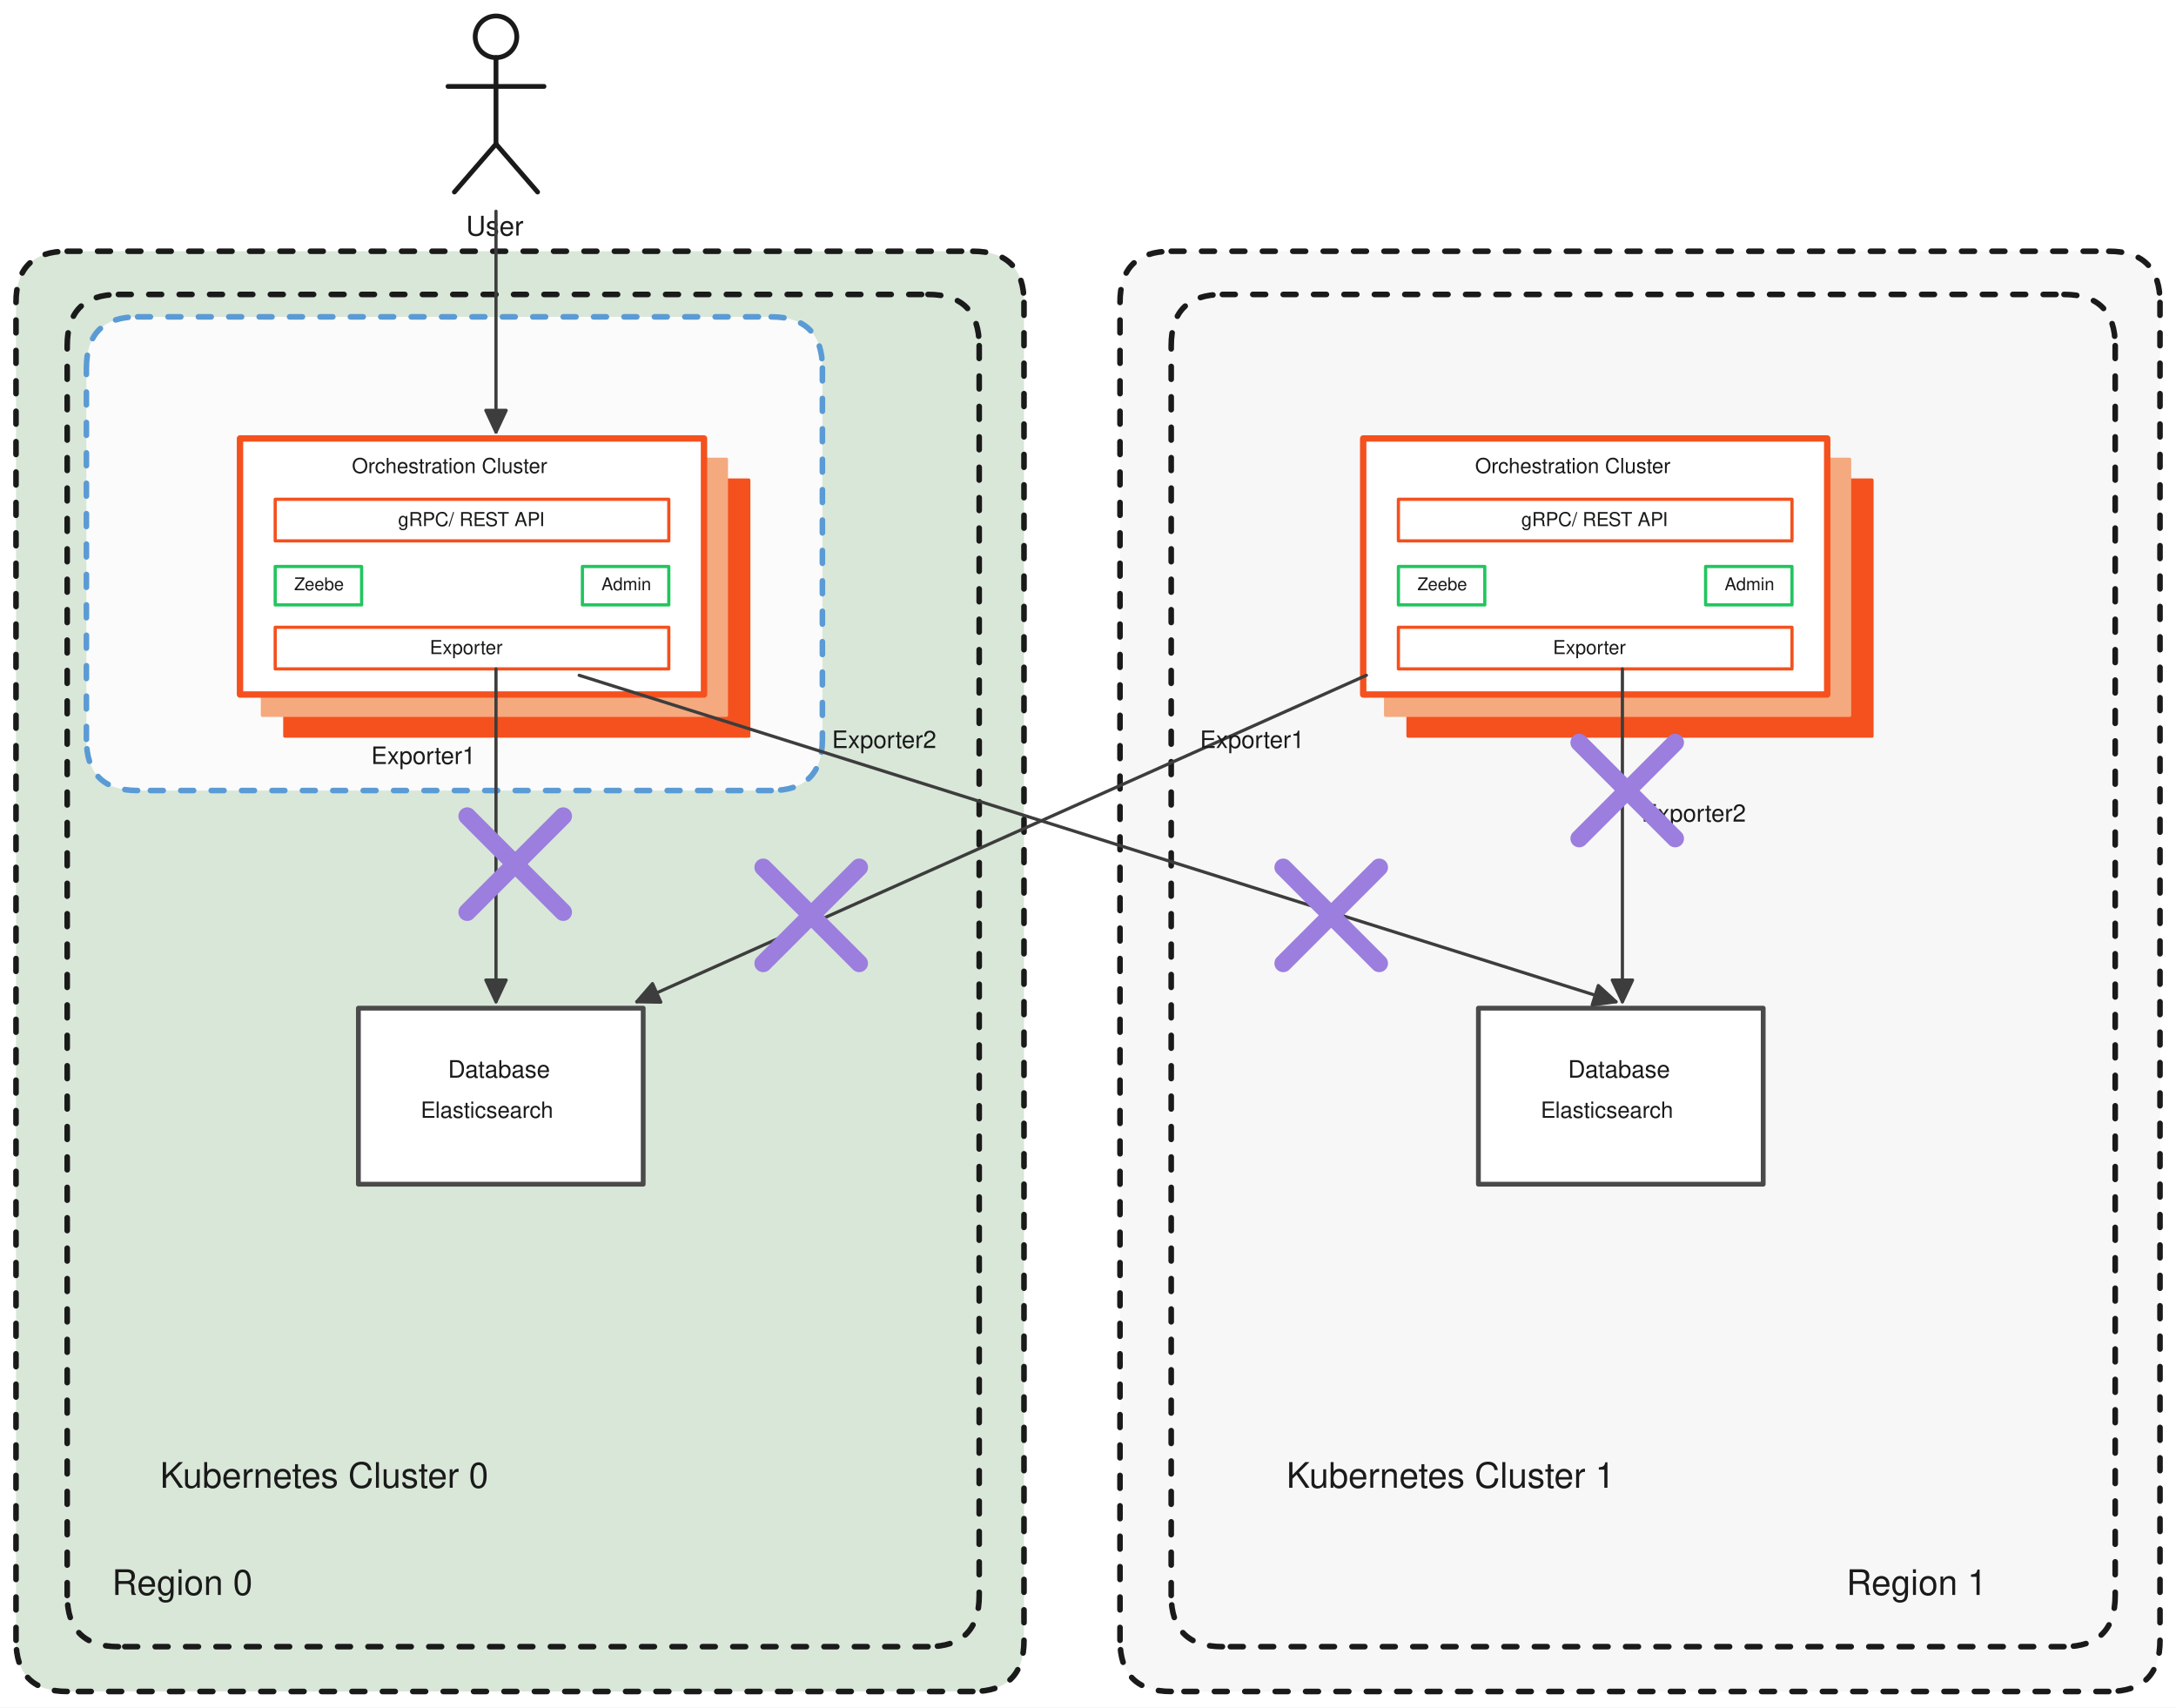
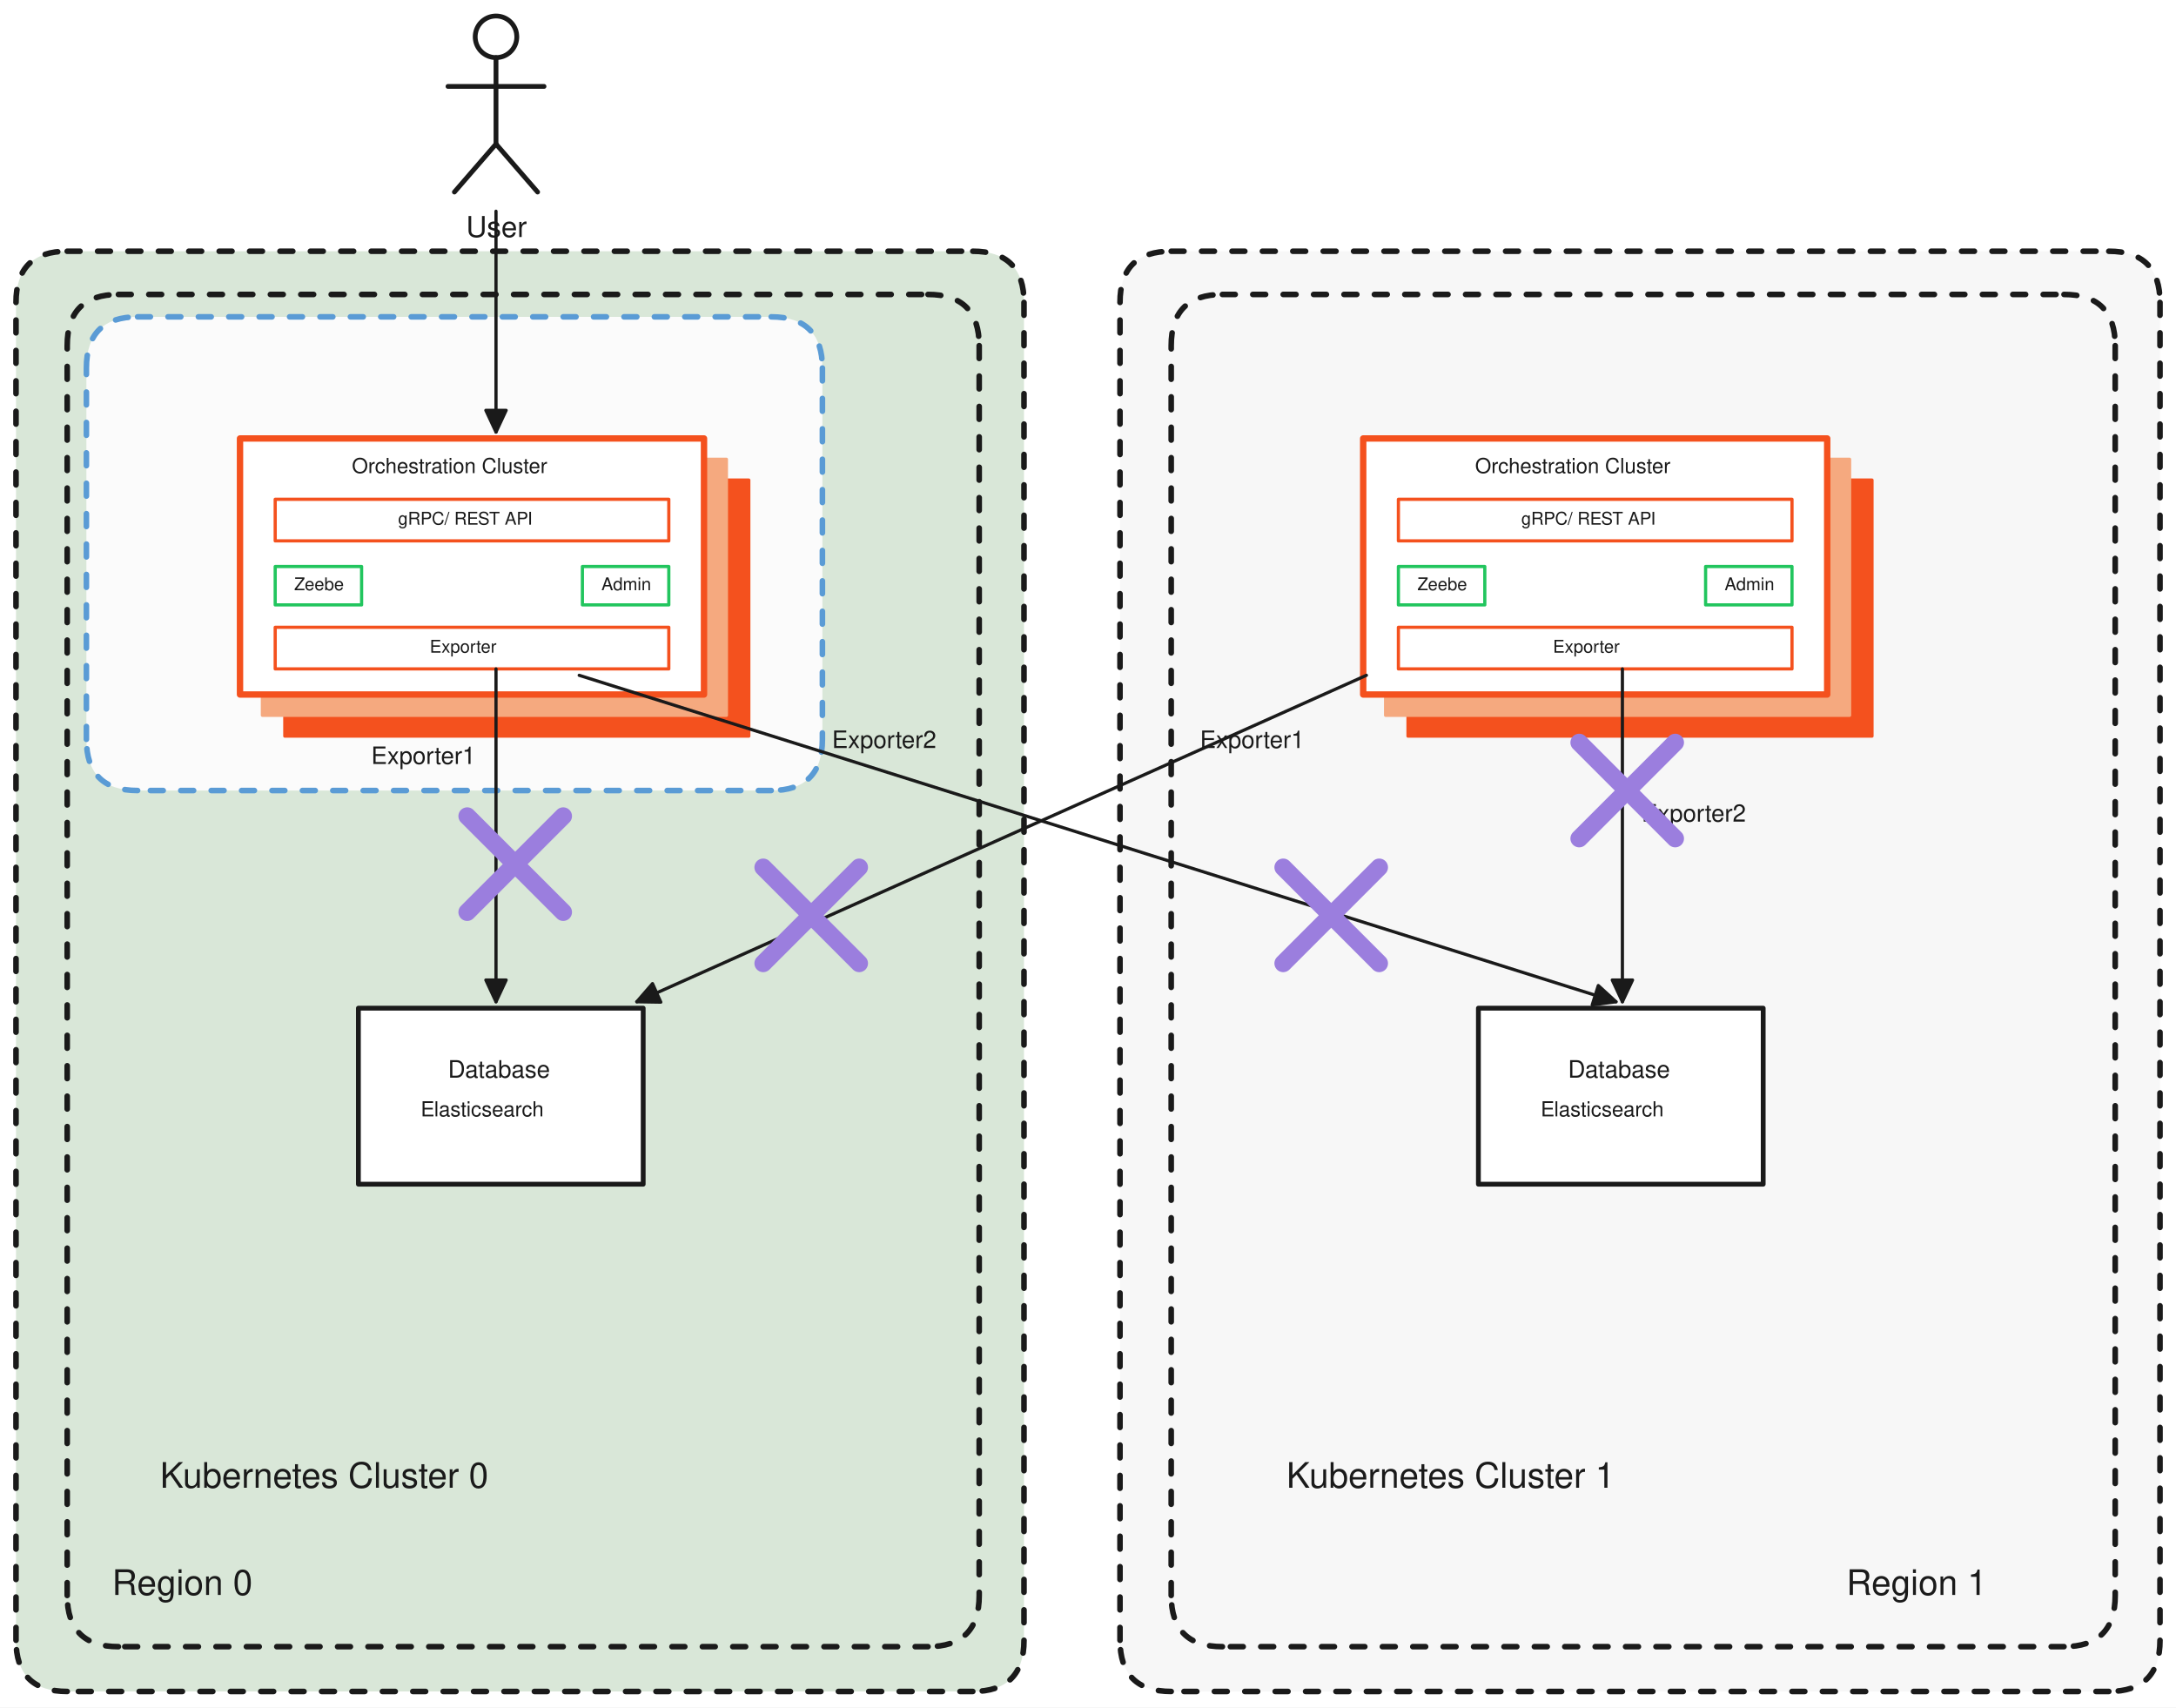
<svg xmlns="http://www.w3.org/2000/svg" version="1.1" viewBox="0 0 1360 1067" width="2720" height="2134">
  <defs>
    <style class="style-fonts">
      </style>
  </defs>
  <rect x="0" y="0" width="1360" height="1067" fill="#ffffff" />
  <g stroke-linecap="round" transform="translate(297 10) rotate(0 13 13)">
    <path d="M26 13 C26 13.75, 25.93 14.52, 25.8 15.26 C25.67 16, 25.47 16.74, 25.22 17.45 C24.96 18.15, 24.63 18.85, 24.26 19.5 C23.88 20.15, 23.44 20.78, 22.96 21.36 C22.47 21.93, 21.93 22.47, 21.36 22.96 C20.78 23.44, 20.15 23.88, 19.5 24.26 C18.85 24.63, 18.15 24.96, 17.45 25.22 C16.74 25.47, 16 25.67, 15.26 25.8 C14.52 25.93, 13.75 26, 13 26 C12.25 26, 11.48 25.93, 10.74 25.8 C10 25.67, 9.26 25.47, 8.55 25.22 C7.85 24.96, 7.15 24.63, 6.5 24.26 C5.85 23.88, 5.22 23.44, 4.64 22.96 C4.07 22.47, 3.53 21.93, 3.04 21.36 C2.56 20.78, 2.12 20.15, 1.74 19.5 C1.37 18.85, 1.04 18.15, 0.78 17.45 C0.53 16.74, 0.33 16, 0.2 15.26 C0.07 14.52, 0 13.75, 0 13 C0 12.25, 0.07 11.48, 0.2 10.74 C0.33 10, 0.53 9.26, 0.78 8.55 C1.04 7.85, 1.37 7.15, 1.74 6.5 C2.12 5.85, 2.56 5.22, 3.04 4.64 C3.53 4.07, 4.07 3.53, 4.64 3.04 C5.22 2.56, 5.85 2.12, 6.5 1.74 C7.15 1.37, 7.85 1.04, 8.55 0.78 C9.26 0.53, 10 0.33, 10.74 0.2 C11.48 0.07, 12.25 0, 13 0 C13.75 0, 14.52 0.07, 15.26 0.2 C16 0.33, 16.74 0.53, 17.45 0.78 C18.15 1.04, 18.85 1.37, 19.5 1.74 C20.15 2.12, 20.78 2.56, 21.36 3.04 C21.93 3.53, 22.47 4.07, 22.96 4.64 C23.44 5.22, 23.88 5.85, 24.26 6.5 C24.63 7.15, 24.96 7.85, 25.22 8.55 C25.47 9.26, 25.67 10, 25.8 10.74 C25.93 11.48, 25.97 12.62, 26 13 C26.03 13.38, 26.03 12.62, 26 13" stroke="#1a1a1a" stroke-width="3" fill="none" />
  </g>
  <g stroke-linecap="round">
    <g transform="translate(310 36) rotate(0 0 27)">
      <path d="M0 0 C0 11.04, 0 22.09, 0 54 M0 0 C0 16.08, 0 32.16, 0 54" stroke="#1a1a1a" stroke-width="3" fill="none" />
    </g>
  </g>
  <mask />
  <g stroke-linecap="round">
    <g transform="translate(280 54) rotate(0 30 0)">
      <path d="M0 0 C12.27 0, 24.55 0, 60 0 M0 0 C12.1 0, 24.21 0, 60 0" stroke="#1a1a1a" stroke-width="3" fill="none" />
    </g>
  </g>
  <mask />
  <g stroke-linecap="round">
    <g transform="translate(310 90) rotate(0 -13 15)">
      <path d="M0 0 C-5.32 6.14, -10.64 12.28, -26 30 M0 0 C-7.95 9.17, -15.9 18.34, -26 30" stroke="#1a1a1a" stroke-width="3" fill="none" />
    </g>
  </g>
  <mask />
  <g stroke-linecap="round">
    <g transform="translate(310 90) rotate(0 13 15)">
      <path d="M0 0 C5.32 6.14, 10.64 12.28, 26 30 M0 0 C5.45 6.29, 10.9 12.58, 26 30" stroke="#1a1a1a" stroke-width="3" fill="none" />
    </g>
  </g>
  <mask />
  <g transform="translate(291.3 132) rotate(0 18.7 10.625)">
-     <text x="0" y="15.215" font-family="Helvetica, Segoe UI Emoji" font-size="17px" fill="#1a1a1a" text-anchor="start" style="white-space: pre;" direction="ltr" dominant-baseline="alphabetic">User</text>
+     <text x="0" y="16.11" font-family="Helvetica, Segoe UI Emoji" font-size="18px" fill="#1a1a1a" text-anchor="start" style="white-space: pre;" direction="ltr" dominant-baseline="alphabetic">User</text>
  </g>
  <g stroke-linecap="round" transform="translate(10 157) rotate(0 315 450)">
    <path d="M32 0 C219.19 0, 406.38 0, 598 0 C619.33 0, 630 10.67, 630 32 C630 283.56, 630 535.12, 630 868 C630 889.33, 619.33 900, 598 900 C453.5 900, 308.99 900, 32 900 C10.67 900, 0 889.33, 0 868 C0 663.64, 0 459.28, 0 32 C0 10.67, 10.67 0, 32 0" stroke="none" stroke-width="0" fill="#d9e7d8" />
    <path d="M32 0 C147.85 0, 263.7 0, 598 0 M598 0 C619.33 0, 630 10.67, 630 32 M630 32 C630 239.89, 630 447.78, 630 868 M630 868 C630 889.33, 619.33 900, 598 900 M598 900 C463.63 900, 329.26 900, 32 900 M32 900 C10.67 900, 0 889.33, 0 868 M0 868 C0 643.64, 0 419.27, 0 32 M0 32 C0 10.67, 10.67 0, 32 0" stroke="#1a1a1a" stroke-width="3.5" fill="none" stroke-dasharray="8 11" />
  </g>
  <g stroke-linecap="round" transform="translate(42 184) rotate(0 285 422.5)">
    <path d="M32 0 C135.59 0, 239.17 0, 538 0 M538 0 C559.33 0, 570 10.67, 570 32 M570 32 C570 342.94, 570 653.89, 570 813 M570 813 C570 834.33, 559.33 845, 538 845 M538 845 C355.88 845, 173.76 845, 32 845 M32 845 C10.67 845, 0 834.33, 0 813 M0 813 C0 541.88, 0 270.76, 0 32 M0 32 C0 10.67, 10.67 0, 32 0" stroke="#1a1a1a" stroke-width="3.5" fill="none" stroke-dasharray="8 11" />
  </g>
  <g transform="translate(100 910) rotate(0 121 13.75)">
    <text x="0" y="19.69" font-family="Helvetica, Segoe UI Emoji" font-size="22px" fill="#1a1a1a" text-anchor="start" style="white-space: pre;" direction="ltr" dominant-baseline="alphabetic">Kubernetes Cluster 0</text>
  </g>
  <g transform="translate(70 977) rotate(0 48.4 13.75)">
    <text x="0" y="19.69" font-family="Helvetica, Segoe UI Emoji" font-size="22px" fill="#1a1a1a" text-anchor="start" style="white-space: pre;" direction="ltr" dominant-baseline="alphabetic">Region 0</text>
  </g>
  <g stroke-linecap="round" transform="translate(700 157) rotate(0 325 450)">
    <path d="M32 0 C248.56 0, 465.11 0, 618 0 C639.33 0, 650 10.67, 650 32 C650 221.32, 650 410.65, 650 868 C650 889.33, 639.33 900, 618 900 C450.42 900, 282.84 900, 32 900 C10.67 900, 0 889.33, 0 868 C0 675.8, 0 483.6, 0 32 C0 10.67, 10.67 0, 32 0" stroke="none" stroke-width="0" fill="#f7f7f7" />
    <path d="M32 0 C152.02 0, 272.04 0, 618 0 M618 0 C639.33 0, 650 10.67, 650 32 M650 32 C650 238.09, 650 444.19, 650 868 M650 868 C650 889.33, 639.33 900, 618 900 M618 900 C426.1 900, 234.21 900, 32 900 M32 900 C10.67 900, 0 889.33, 0 868 M0 868 C0 547.43, 0 226.86, 0 32 M0 32 C0 10.67, 10.67 0, 32 0" stroke="#1a1a1a" stroke-width="3.5" fill="none" stroke-dasharray="8 11" />
  </g>
  <g stroke-linecap="round" transform="translate(732 184) rotate(0 295 422.5)">
    <path d="M32 0 C139.75 0, 247.49 0, 558 0 M558 0 C579.33 0, 590 10.67, 590 32 M590 32 C590 341.27, 590 650.53, 590 813 M590 813 C590 834.33, 579.33 845, 558 845 M558 845 C426.51 845, 295.02 845, 32 845 M32 845 C10.67 845, 0 834.33, 0 813 M0 813 C0 608.2, 0 403.4, 0 32 M0 32 C0 10.67, 10.67 0, 32 0" stroke="#1a1a1a" stroke-width="3.5" fill="none" stroke-dasharray="8 11" />
  </g>
  <g transform="translate(804 910) rotate(0 121 13.75)">
    <text x="0" y="19.69" font-family="Helvetica, Segoe UI Emoji" font-size="22px" fill="#1a1a1a" text-anchor="start" style="white-space: pre;" direction="ltr" dominant-baseline="alphabetic">Kubernetes Cluster 1</text>
  </g>
  <g transform="translate(1154 977) rotate(0 48.4 13.75)">
    <text x="0" y="19.69" font-family="Helvetica, Segoe UI Emoji" font-size="22px" fill="#1a1a1a" text-anchor="start" style="white-space: pre;" direction="ltr" dominant-baseline="alphabetic">Region 1</text>
  </g>
  <g stroke-linecap="round" transform="translate(54 198) rotate(0 230 148)">
    <path d="M32 0 C114.52 0, 197.04 0, 428 0 C449.33 0, 460 10.67, 460 32 C460 113.67, 460 195.34, 460 264 C460 285.33, 449.33 296, 428 296 C302.61 296, 177.23 296, 32 296 C10.67 296, 0 285.33, 0 264 C0 214.04, 0 164.07, 0 32 C0 10.67, 10.67 0, 32 0" stroke="none" stroke-width="0" fill="#fbfbfb" />
    <path d="M32 0 C113.15 0, 194.31 0, 428 0 M428 0 C449.33 0, 460 10.67, 460 32 M460 32 C460 88.7, 460 145.39, 460 264 M460 264 C460 285.33, 449.33 296, 428 296 M428 296 C341.86 296, 255.71 296, 32 296 M32 296 C10.67 296, 0 285.33, 0 264 M0 264 C0 194.74, 0 125.48, 0 32 M0 32 C0 10.67, 10.67 0, 32 0" stroke="#5a9bd5" stroke-width="3.5" fill="none" stroke-dasharray="8 11" />
  </g>
  <g stroke-linecap="round" transform="translate(178 300) rotate(0 145 80)">
    <path d="M0 0 L290 0 L290 160 L0 160" stroke="none" stroke-width="0" fill="#f4511e" />
    <path d="M0 0 C59.44 0, 118.88 0, 290 0 M0 0 C102.42 0, 204.84 0, 290 0 M290 0 C290 35.59, 290 71.19, 290 160 M290 0 C290 45.78, 290 91.57, 290 160 M290 160 C211.19 160, 132.38 160, 0 160 M290 160 C230.64 160, 171.27 160, 0 160 M0 160 C0 118.42, 0 76.83, 0 0 M0 160 C0 123.01, 0 86.03, 0 0" stroke="#f4511e" stroke-width="2" fill="none" />
  </g>
  <g stroke-linecap="round" transform="translate(164 287) rotate(0 145 80)">
    <path d="M0 0 L290 0 L290 160 L0 160" stroke="none" stroke-width="0" fill="#f5a97f" />
    <path d="M0 0 C59.45 0, 118.9 0, 290 0 M0 0 C74.57 0, 149.13 0, 290 0 M290 0 C290 42.94, 290 85.88, 290 160 M290 0 C290 50.1, 290 100.2, 290 160 M290 160 C231.32 160, 172.64 160, 0 160 M290 160 C205.59 160, 121.18 160, 0 160 M0 160 C0 120.85, 0 81.69, 0 0 M0 160 C0 113.31, 0 66.62, 0 0" stroke="#f5a97f" stroke-width="2" fill="none" />
  </g>
  <g stroke-linecap="round" transform="translate(150 274) rotate(0 145 80)">
    <path d="M0 0 L290 0 L290 160 L0 160" stroke="none" stroke-width="0" fill="#ffffff" />
    <path d="M0 0 C59.46 0, 118.92 0, 290 0 M0 0 C104.71 0, 209.43 0, 290 0 M290 0 C290 50.29, 290 100.58, 290 160 M290 0 C290 54.42, 290 108.83, 290 160 M290 160 C193.45 160, 96.89 160, 0 160 M290 160 C180.54 160, 71.09 160, 0 160 M0 160 C0 123.28, 0 86.55, 0 0 M0 160 C0 103.61, 0 47.21, 0 0" stroke="#f4511e" stroke-width="4" fill="none" />
  </g>
  <g transform="translate(219.925 284) rotate(0 75.075 8.125)">
    <text x="0" y="11.635" font-family="Helvetica, Segoe UI Emoji" font-size="13px" fill="#1a1a1a" text-anchor="start" style="white-space: pre;" direction="ltr" dominant-baseline="alphabetic">Orchestration Cluster</text>
  </g>
  <g stroke-linecap="round" transform="translate(172 312) rotate(0 123 13)">
    <path d="M0 0 L246 0 L246 26 L0 26" stroke="none" stroke-width="0" fill="#ffffff" />
    <path d="M0 0 C50.45 0, 100.91 0, 246 0 M0 0 C90.77 0, 181.54 0, 246 0 M246 0 C246 5.36, 246 10.72, 246 26 M246 0 C246 10.24, 246 20.49, 246 26 M246 26 C149.05 26, 52.09 26, 0 26 M246 26 C159.86 26, 73.72 26, 0 26 M0 26 C0 15.62, 0 5.24, 0 0 M0 26 C0 18.88, 0 11.76, 0 0" stroke="#f4511e" stroke-width="2" fill="none" />
  </g>
  <g transform="translate(248.8 318) rotate(0 46.2 7.5)">
-     <text x="0" y="10.74" font-family="Helvetica, Segoe UI Emoji" font-size="12px" fill="#1a1a1a" text-anchor="start" style="white-space: pre;" direction="ltr" dominant-baseline="alphabetic">gRPC/ REST API</text>
+     <text x="0" y="9.845" font-family="Helvetica, Segoe UI Emoji" font-size="11px" fill="#1a1a1a" text-anchor="start" style="white-space: pre;" direction="ltr" dominant-baseline="alphabetic">gRPC/ REST API</text>
  </g>
  <g stroke-linecap="round" transform="translate(172 354) rotate(0 27 12)">
    <path d="M0 0 L54 0 L54 24 L0 24" stroke="none" stroke-width="0" fill="#ffffff" />
    <path d="M0 0 C11.08 0, 22.16 0, 54 0 M0 0 C20.35 0, 40.71 0, 54 0 M54 0 C54 7.15, 54 14.31, 54 24 M54 0 C54 5.95, 54 11.9, 54 24 M54 24 C40.21 24, 26.43 24, 0 24 M54 24 C36.56 24, 19.13 24, 0 24 M0 24 C0 15.15, 0 6.3, 0 0 M0 24 C0 14.52, 0 5.04, 0 0" stroke="#22c55e" stroke-width="2" fill="none" />
  </g>
  <g transform="translate(183.875 359) rotate(0 15.125 6.875)">
    <text x="0" y="9.845" font-family="Helvetica, Segoe UI Emoji" font-size="11px" fill="#1a1a1a" text-anchor="start" style="white-space: pre;" direction="ltr" dominant-baseline="alphabetic">Zeebe</text>
  </g>
  <g stroke-linecap="round" transform="translate(364 354) rotate(0 27 12)">
    <path d="M0 0 L54 0 L54 24 L0 24" stroke="none" stroke-width="0" fill="#ffffff" />
    <path d="M0 0 C11.08 0, 22.16 0, 54 0 M0 0 C20.78 0, 41.56 0, 54 0 M54 0 C54 9.36, 54 18.72, 54 24 M54 0 C54 7.25, 54 14.49, 54 24 M54 24 C36.91 24, 19.82 24, 0 24 M54 24 C38.04 24, 22.07 24, 0 24 M0 24 C0 15.88, 0 7.76, 0 0 M0 24 C0 16.41, 0 8.81, 0 0" stroke="#22c55e" stroke-width="2" fill="none" />
  </g>
  <g transform="translate(375.875 359) rotate(0 15.125 6.875)">
    <text x="0" y="9.845" font-family="Helvetica, Segoe UI Emoji" font-size="11px" fill="#1a1a1a" text-anchor="start" style="white-space: pre;" direction="ltr" dominant-baseline="alphabetic">Admin</text>
  </g>
  <g stroke-linecap="round" transform="translate(172 392) rotate(0 123 13)">
    <path d="M0 0 L246 0 L246 26 L0 26" stroke="none" stroke-width="0" fill="#ffffff" />
    <path d="M0 0 C50.5 0, 101 0, 246 0 M0 0 C96.61 0, 193.23 0, 246 0 M246 0 C246 7.33, 246 14.65, 246 26 M246 0 C246 9.25, 246 18.5, 246 26 M246 26 C153.09 26, 60.19 26, 0 26 M246 26 C179.99 26, 113.97 26, 0 26 M0 26 C0 17.99, 0 9.98, 0 0 M0 26 C0 19.82, 0 13.64, 0 0" stroke="#f4511e" stroke-width="2" fill="none" />
  </g>
  <g transform="translate(268.6 398) rotate(0 26.4 7.5)">
-     <text x="0" y="10.74" font-family="Helvetica, Segoe UI Emoji" font-size="12px" fill="#1a1a1a" text-anchor="start" style="white-space: pre;" direction="ltr" dominant-baseline="alphabetic">Exporter</text>
+     <text x="0" y="9.845" font-family="Helvetica, Segoe UI Emoji" font-size="11px" fill="#1a1a1a" text-anchor="start" style="white-space: pre;" direction="ltr" dominant-baseline="alphabetic">Exporter</text>
  </g>
  <g stroke-linecap="round" transform="translate(224 630) rotate(0 89 55)">
    <path d="M0 0 L178 0 L178 110 L0 110" stroke="none" stroke-width="0" fill="#ffffff" />
-     <path d="M0 0 C36.55 0, 73.1 0, 178 0 M0 0 C35.72 0, 71.43 0, 178 0 M178 0 C178 41.1, 178 82.21, 178 110 M178 0 C178 23.08, 178 46.16, 178 110 M178 110 C135.49 110, 92.97 110, 0 110 M178 110 C135.09 110, 92.17 110, 0 110 M0 110 C0 79.46, 0 48.92, 0 0 M0 110 C0 70.51, 0 31.03, 0 0" stroke="#4a4a4a" stroke-width="3" fill="none" />
+     <path d="M0 0 C36.55 0, 73.1 0, 178 0 M0 0 C35.72 0, 71.43 0, 178 0 M178 0 C178 41.1, 178 82.21, 178 110 M178 0 C178 23.08, 178 46.16, 178 110 M178 110 C135.49 110, 92.97 110, 0 110 M178 110 C135.09 110, 92.17 110, 0 110 M0 110 C0 79.46, 0 48.92, 0 0 M0 110 C0 70.51, 0 31.03, 0 0" stroke="#1a1a1a" stroke-width="3" fill="none" />
  </g>
  <g transform="translate(280 660) rotate(0 33 9.375)">
    <text x="0" y="13.425" font-family="Helvetica, Segoe UI Emoji" font-size="15px" fill="#1a1a1a" text-anchor="start" style="white-space: pre;" direction="ltr" dominant-baseline="alphabetic">Database</text>
  </g>
  <g transform="translate(262.95 686) rotate(0 50.05 8.75)">
-     <text x="0" y="12.53" font-family="Helvetica, Segoe UI Emoji" font-size="14px" fill="#1a1a1a" text-anchor="start" style="white-space: pre;" direction="ltr" dominant-baseline="alphabetic">Elasticsearch</text>
+     <text x="0" y="11.635" font-family="Helvetica, Segoe UI Emoji" font-size="13px" fill="#1a1a1a" text-anchor="start" style="white-space: pre;" direction="ltr" dominant-baseline="alphabetic">Elasticsearch</text>
  </g>
  <g stroke-linecap="round" transform="translate(880 300) rotate(0 145 80)">
    <path d="M0 0 L290 0 L290 160 L0 160" stroke="none" stroke-width="0" fill="#f4511e" />
    <path d="M0 0 C59.58 0, 119.16 0, 290 0 M0 0 C90.63 0, 181.26 0, 290 0 M290 0 C290 49.83, 290 99.67, 290 160 M290 0 C290 46.52, 290 93.03, 290 160 M290 160 C223.12 160, 156.24 160, 0 160 M290 160 C202.95 160, 115.9 160, 0 160 M0 160 C0 122.86, 0 85.73, 0 0 M0 160 C0 105.45, 0 50.91, 0 0" stroke="#f4511e" stroke-width="2" fill="none" />
  </g>
  <g stroke-linecap="round" transform="translate(866 287) rotate(0 145 80)">
    <path d="M0 0 L290 0 L290 160 L0 160" stroke="none" stroke-width="0" fill="#f5a97f" />
    <path d="M0 0 C59.59 0, 119.17 0, 290 0 M0 0 C62.78 0, 125.55 0, 290 0 M290 0 C290 57.18, 290 114.37, 290 160 M290 0 C290 50.83, 290 101.66, 290 160 M290 160 C185.25 160, 80.5 160, 0 160 M290 160 C177.9 160, 65.81 160, 0 160 M0 160 C0 125.29, 0 90.59, 0 0 M0 160 C0 127.75, 0 95.5, 0 0" stroke="#f5a97f" stroke-width="2" fill="none" />
  </g>
  <g stroke-linecap="round" transform="translate(852 274) rotate(0 145 80)">
    <path d="M0 0 L290 0 L290 160 L0 160" stroke="none" stroke-width="0" fill="#ffffff" />
    <path d="M0 0 C59.6 0, 119.19 0, 290 0 M0 0 C92.92 0, 185.85 0, 290 0 M290 0 C290 32.53, 290 65.07, 290 160 M290 0 C290 55.15, 290 110.29, 290 160 M290 160 C205.38 160, 120.76 160, 0 160 M290 160 C210.86 160, 131.71 160, 0 160 M0 160 C0 127.72, 0 95.45, 0 0 M0 160 C0 118.05, 0 76.09, 0 0" stroke="#f4511e" stroke-width="4" fill="none" />
  </g>
  <g transform="translate(921.925 284) rotate(0 75.075 8.125)">
    <text x="0" y="11.635" font-family="Helvetica, Segoe UI Emoji" font-size="13px" fill="#1a1a1a" text-anchor="start" style="white-space: pre;" direction="ltr" dominant-baseline="alphabetic">Orchestration Cluster</text>
  </g>
  <g stroke-linecap="round" transform="translate(874 312) rotate(0 123 13)">
    <path d="M0 0 L246 0 L246 26 L0 26" stroke="none" stroke-width="0" fill="#ffffff" />
    <path d="M0 0 C50.57 0, 101.14 0, 246 0 M0 0 C80.77 0, 161.55 0, 246 0 M246 0 C246 7.68, 246 15.35, 246 26 M246 0 C246 10.36, 246 20.73, 246 26 M246 26 C159.17 26, 72.33 26, 0 26 M246 26 C185.57 26, 125.15 26, 0 26 M0 26 C0 16.34, 0 6.69, 0 0 M0 26 C0 16.03, 0 6.06, 0 0" stroke="#f4511e" stroke-width="2" fill="none" />
  </g>
  <g transform="translate(950.8 318) rotate(0 46.2 7.5)">
-     <text x="0" y="10.74" font-family="Helvetica, Segoe UI Emoji" font-size="12px" fill="#1a1a1a" text-anchor="start" style="white-space: pre;" direction="ltr" dominant-baseline="alphabetic">gRPC/ REST API</text>
+     <text x="0" y="9.845" font-family="Helvetica, Segoe UI Emoji" font-size="11px" fill="#1a1a1a" text-anchor="start" style="white-space: pre;" direction="ltr" dominant-baseline="alphabetic">gRPC/ REST API</text>
  </g>
  <g stroke-linecap="round" transform="translate(874 354) rotate(0 27 12)">
    <path d="M0 0 L54 0 L54 24 L0 24" stroke="none" stroke-width="0" fill="#ffffff" />
    <path d="M0 0 C11.1 0, 22.21 0, 54 0 M0 0 C18.16 0, 36.32 0, 54 0 M54 0 C54 9.29, 54 18.58, 54 24 M54 0 C54 6.06, 54 12.12, 54 24 M54 24 C42.44 24, 30.87 24, 0 24 M54 24 C42.21 24, 30.42 24, 0 24 M0 24 C0 15.82, 0 7.63, 0 0 M0 24 C0 16.68, 0 9.37, 0 0" stroke="#22c55e" stroke-width="2" fill="none" />
  </g>
  <g transform="translate(885.875 359) rotate(0 15.125 6.875)">
    <text x="0" y="9.845" font-family="Helvetica, Segoe UI Emoji" font-size="11px" fill="#1a1a1a" text-anchor="start" style="white-space: pre;" direction="ltr" dominant-baseline="alphabetic">Zeebe</text>
  </g>
  <g stroke-linecap="round" transform="translate(1066 354) rotate(0 27 12)">
    <path d="M0 0 L54 0 L54 24 L0 24" stroke="none" stroke-width="0" fill="#ffffff" />
    <path d="M0 0 C11.11 0, 22.21 0, 54 0 M0 0 C18.59 0, 37.17 0, 54 0 M54 0 C54 6.69, 54 13.39, 54 24 M54 0 C54 7.36, 54 14.71, 54 24 M54 24 C39.13 24, 24.26 24, 0 24 M54 24 C32.88 24, 11.76 24, 0 24 M0 24 C0 16.55, 0 9.09, 0 0 M0 24 C0 18.57, 0 13.15, 0 0" stroke="#22c55e" stroke-width="2" fill="none" />
  </g>
  <g transform="translate(1077.875 359) rotate(0 15.125 6.875)">
    <text x="0" y="9.845" font-family="Helvetica, Segoe UI Emoji" font-size="11px" fill="#1a1a1a" text-anchor="start" style="white-space: pre;" direction="ltr" dominant-baseline="alphabetic">Admin</text>
  </g>
  <g stroke-linecap="round" transform="translate(874 392) rotate(0 123 13)">
    <path d="M0 0 L246 0 L246 26 L0 26" stroke="none" stroke-width="0" fill="#ffffff" />
    <path d="M0 0 C50.62 0, 101.23 0, 246 0 M0 0 C86.61 0, 173.23 0, 246 0 M246 0 C246 9.64, 246 19.28, 246 26 M246 0 C246 9.37, 246 18.74, 246 26 M246 26 C163.22 26, 80.43 26, 0 26 M246 26 C156.5 26, 67 26, 0 26 M0 26 C0 18.71, 0 11.43, 0 0 M0 26 C0 16.97, 0 7.93, 0 0" stroke="#f4511e" stroke-width="2" fill="none" />
  </g>
  <g transform="translate(970.6 398) rotate(0 26.4 7.5)">
-     <text x="0" y="10.74" font-family="Helvetica, Segoe UI Emoji" font-size="12px" fill="#1a1a1a" text-anchor="start" style="white-space: pre;" direction="ltr" dominant-baseline="alphabetic">Exporter</text>
+     <text x="0" y="9.845" font-family="Helvetica, Segoe UI Emoji" font-size="11px" fill="#1a1a1a" text-anchor="start" style="white-space: pre;" direction="ltr" dominant-baseline="alphabetic">Exporter</text>
  </g>
  <g stroke-linecap="round" transform="translate(924 630) rotate(0 89 55)">
    <path d="M0 0 L178 0 L178 110 L0 110" stroke="none" stroke-width="0" fill="#ffffff" />
-     <path d="M0 0 C36.64 0, 73.27 0, 178 0 M0 0 C64.08 0, 128.16 0, 178 0 M178 0 C178 28.89, 178 57.79, 178 110 M178 0 C178 23.58, 178 47.16, 178 110 M178 110 C107.21 110, 36.42 110, 0 110 M178 110 C118.09 110, 58.19 110, 0 110 M0 110 C0 82.51, 0 55.03, 0 0 M0 110 C0 80.44, 0 50.88, 0 0" stroke="#4a4a4a" stroke-width="3" fill="none" />
+     <path d="M0 0 C36.64 0, 73.27 0, 178 0 M0 0 C64.08 0, 128.16 0, 178 0 M178 0 C178 28.89, 178 57.79, 178 110 M178 0 C178 23.58, 178 47.16, 178 110 M178 110 C107.21 110, 36.42 110, 0 110 M178 110 C118.09 110, 58.19 110, 0 110 M0 110 C0 82.51, 0 55.03, 0 0 M0 110 C0 80.44, 0 50.88, 0 0" stroke="#1a1a1a" stroke-width="3" fill="none" />
  </g>
  <g transform="translate(980 660) rotate(0 33 9.375)">
    <text x="0" y="13.425" font-family="Helvetica, Segoe UI Emoji" font-size="15px" fill="#1a1a1a" text-anchor="start" style="white-space: pre;" direction="ltr" dominant-baseline="alphabetic">Database</text>
  </g>
  <g transform="translate(962.95 686) rotate(0 50.05 8.75)">
-     <text x="0" y="12.53" font-family="Helvetica, Segoe UI Emoji" font-size="14px" fill="#1a1a1a" text-anchor="start" style="white-space: pre;" direction="ltr" dominant-baseline="alphabetic">Elasticsearch</text>
+     <text x="0" y="11.635" font-family="Helvetica, Segoe UI Emoji" font-size="13px" fill="#1a1a1a" text-anchor="start" style="white-space: pre;" direction="ltr" dominant-baseline="alphabetic">Elasticsearch</text>
  </g>
  <g stroke-linecap="round">
    <g transform="translate(310 132) rotate(0 0 69)">
-       <path d="M0 0 C0 28.42, 0 56.83, 0 138 M0 0 C0 37.52, 0 75.04, 0 138" stroke="#3d3d3d" stroke-width="2" fill="none" />
+       <path d="M0 0 C0 28.42, 0 56.83, 0 138 M0 0 C0 37.52, 0 75.04, 0 138" stroke="#1a1a1a" stroke-width="2" fill="none" />
    </g>
    <g transform="translate(310 132) rotate(0 0 69)">
-       <path d="M0 138 L-6.34 124.41 L6.34 124.41 L0 138" stroke="none" stroke-width="0" fill="#3d3d3d" fill-rule="evenodd" />
-       <path d="M0 138 C-1.31 135.2, -2.61 132.4, -6.34 124.41 M0 138 C-1.72 134.3, -3.45 130.61, -6.34 124.41 M-6.34 124.41 C-3.8 124.41, -1.26 124.41, 6.34 124.41 M-6.34 124.41 C-2.6 124.41, 1.15 124.41, 6.34 124.41 M6.34 124.41 C3.87 129.7, 1.4 134.99, 0 138 M6.34 124.41 C3.83 129.78, 1.32 135.16, 0 138 M0 138 C0 138, 0 138, 0 138 M0 138 C0 138, 0 138, 0 138" stroke="#3d3d3d" stroke-width="2" fill="none" />
+       <path d="M0 138 L-6.34 124.41 L6.34 124.41 L0 138" stroke="none" stroke-width="0" fill="#1a1a1a" fill-rule="evenodd" />
+       <path d="M0 138 C-1.31 135.2, -2.61 132.4, -6.34 124.41 M0 138 C-1.72 134.3, -3.45 130.61, -6.34 124.41 M-6.34 124.41 C-3.8 124.41, -1.26 124.41, 6.34 124.41 M-6.34 124.41 C-2.6 124.41, 1.15 124.41, 6.34 124.41 M6.34 124.41 C3.87 129.7, 1.4 134.99, 0 138 M6.34 124.41 C3.83 129.78, 1.32 135.16, 0 138 M0 138 C0 138, 0 138, 0 138 M0 138 C0 138, 0 138, 0 138" stroke="#1a1a1a" stroke-width="2" fill="none" />
    </g>
  </g>
  <mask />
  <g stroke-linecap="round">
    <g transform="translate(310 418) rotate(0 0 104)">
-       <path d="M0 0 C0 42.84, 0 85.67, 0 208 M0 0 C0 78.17, 0 156.34, 0 208" stroke="#3d3d3d" stroke-width="2" fill="none" />
+       <path d="M0 0 C0 42.84, 0 85.67, 0 208 M0 0 C0 78.17, 0 156.34, 0 208" stroke="#1a1a1a" stroke-width="2" fill="none" />
    </g>
    <g transform="translate(310 418) rotate(0 0 104)">
-       <path d="M0 208 L-6.34 194.41 L6.34 194.41 L0 208" stroke="none" stroke-width="0" fill="#3d3d3d" fill-rule="evenodd" />
-       <path d="M0 208 C-1.31 205.2, -2.61 202.4, -6.34 194.41 M0 208 C-2.38 202.89, -4.76 197.78, -6.34 194.41 M-6.34 194.41 C-3.22 194.41, -0.09 194.41, 6.34 194.41 M-6.34 194.41 C-2.25 194.41, 1.83 194.41, 6.34 194.41 M6.34 194.41 C4.31 198.76, 2.28 203.11, 0 208 M6.34 194.41 C4.55 198.24, 2.76 202.07, 0 208 M0 208 C0 208, 0 208, 0 208 M0 208 C0 208, 0 208, 0 208" stroke="#3d3d3d" stroke-width="2" fill="none" />
+       <path d="M0 208 L-6.34 194.41 L6.34 194.41 L0 208" stroke="none" stroke-width="0" fill="#1a1a1a" fill-rule="evenodd" />
+       <path d="M0 208 C-1.31 205.2, -2.61 202.4, -6.34 194.41 M0 208 C-2.38 202.89, -4.76 197.78, -6.34 194.41 M-6.34 194.41 C-3.22 194.41, -0.09 194.41, 6.34 194.41 M-6.34 194.41 C-2.25 194.41, 1.83 194.41, 6.34 194.41 M6.34 194.41 C4.31 198.76, 2.28 203.11, 0 208 M6.34 194.41 C4.55 198.24, 2.76 202.07, 0 208 M0 208 C0 208, 0 208, 0 208 M0 208 C0 208, 0 208, 0 208" stroke="#1a1a1a" stroke-width="2" fill="none" />
    </g>
  </g>
  <mask />
  <g transform="translate(232 464) rotate(0 37.125 9.375)">
    <text x="0" y="13.425" font-family="Helvetica, Segoe UI Emoji" font-size="15px" fill="#1a1a1a" text-anchor="start" style="white-space: pre;" direction="ltr" dominant-baseline="alphabetic">Exporter1</text>
  </g>
  <g stroke-linecap="round">
    <g transform="translate(362 422) rotate(0 324 102)">
-       <path d="M0 0 C133.49 42.03, 266.98 84.05, 648 204 M0 0 C248.66 78.28, 497.32 156.57, 648 204" stroke="#3d3d3d" stroke-width="2" fill="none" />
+       <path d="M0 0 C133.49 42.03, 266.98 84.05, 648 204 M0 0 C248.66 78.28, 497.32 156.57, 648 204" stroke="#1a1a1a" stroke-width="2" fill="none" />
    </g>
    <g transform="translate(362 422) rotate(0 324 102)">
-       <path d="M648 204 L633.13 205.96 L636.94 193.87 L648 204" stroke="none" stroke-width="0" fill="#3d3d3d" fill-rule="evenodd" />
-       <path d="M648 204 C644.94 204.4, 641.87 204.81, 633.13 205.96 M648 204 C642.29 204.75, 636.59 205.51, 633.13 205.96 M633.13 205.96 C634.42 201.87, 635.7 197.78, 636.94 193.87 M633.13 205.96 C634.56 201.41, 635.99 196.87, 636.94 193.87 M636.94 193.87 C641.15 197.73, 645.37 201.59, 648 204 M636.94 193.87 C639.75 196.45, 642.57 199.03, 648 204 M648 204 C648 204, 648 204, 648 204 M648 204 C648 204, 648 204, 648 204" stroke="#3d3d3d" stroke-width="2" fill="none" />
+       <path d="M648 204 L633.13 205.96 L636.94 193.87 L648 204" stroke="none" stroke-width="0" fill="#1a1a1a" fill-rule="evenodd" />
+       <path d="M648 204 C644.94 204.4, 641.87 204.81, 633.13 205.96 M648 204 C642.29 204.75, 636.59 205.51, 633.13 205.96 M633.13 205.96 C634.42 201.87, 635.7 197.78, 636.94 193.87 M633.13 205.96 C634.56 201.41, 635.99 196.87, 636.94 193.87 M636.94 193.87 C641.15 197.73, 645.37 201.59, 648 204 M636.94 193.87 C639.75 196.45, 642.57 199.03, 648 204 M648 204 C648 204, 648 204, 648 204 M648 204 C648 204, 648 204, 648 204" stroke="#1a1a1a" stroke-width="2" fill="none" />
    </g>
  </g>
  <mask />
  <g stroke-linecap="round">
    <g transform="translate(1014 418) rotate(0 0 104)">
-       <path d="M0 0 C0 42.86, 0 85.71, 0 208 M0 0 C0 59.84, 0 119.68, 0 208" stroke="#3d3d3d" stroke-width="2" fill="none" />
+       <path d="M0 0 C0 42.86, 0 85.71, 0 208 M0 0 C0 59.84, 0 119.68, 0 208" stroke="#1a1a1a" stroke-width="2" fill="none" />
    </g>
    <g transform="translate(1014 418) rotate(0 0 104)">
-       <path d="M0 208 L-6.34 194.41 L6.34 194.41 L0 208" stroke="none" stroke-width="0" fill="#3d3d3d" fill-rule="evenodd" />
-       <path d="M0 208 C-1.31 205.2, -2.61 202.4, -6.34 194.41 M0 208 C-1.82 204.09, -3.65 200.18, -6.34 194.41 M-6.34 194.41 C-1.47 194.41, 3.4 194.41, 6.34 194.41 M-6.34 194.41 C-3.76 194.41, -1.19 194.41, 6.34 194.41 M6.34 194.41 C4.36 198.64, 2.39 202.88, 0 208 M6.34 194.41 C4.18 199.04, 2.01 203.68, 0 208 M0 208 C0 208, 0 208, 0 208 M0 208 C0 208, 0 208, 0 208" stroke="#3d3d3d" stroke-width="2" fill="none" />
+       <path d="M0 208 L-6.34 194.41 L6.34 194.41 L0 208" stroke="none" stroke-width="0" fill="#1a1a1a" fill-rule="evenodd" />
+       <path d="M0 208 C-1.31 205.2, -2.61 202.4, -6.34 194.41 M0 208 C-1.82 204.09, -3.65 200.18, -6.34 194.41 M-6.34 194.41 C-1.47 194.41, 3.4 194.41, 6.34 194.41 M-6.34 194.41 C-3.76 194.41, -1.19 194.41, 6.34 194.41 M6.34 194.41 C4.36 198.64, 2.39 202.88, 0 208 M6.34 194.41 C4.18 199.04, 2.01 203.68, 0 208 M0 208 C0 208, 0 208, 0 208 M0 208 C0 208, 0 208, 0 208" stroke="#1a1a1a" stroke-width="2" fill="none" />
    </g>
  </g>
  <mask />
  <g stroke-linecap="round">
    <g transform="translate(854 422) rotate(0 -228 102)">
-       <path d="M0 0 C-93.97 42.04, -187.93 84.08, -456 204 M0 0 C-178.59 79.9, -357.19 159.79, -456 204" stroke="#3d3d3d" stroke-width="2" fill="none" />
+       <path d="M0 0 C-93.97 42.04, -187.93 84.08, -456 204 M0 0 C-178.59 79.9, -357.19 159.79, -456 204" stroke="#1a1a1a" stroke-width="2" fill="none" />
    </g>
    <g transform="translate(854 422) rotate(0 -228 102)">
-       <path d="M-456 204 L-446.18 192.66 L-441 204.24 L-456 204" stroke="none" stroke-width="0" fill="#3d3d3d" fill-rule="evenodd" />
-       <path d="M-456 204 C-453.98 201.66, -451.95 199.33, -446.18 192.66 M-456 204 C-452.15 199.56, -448.31 195.12, -446.18 192.66 M-446.18 192.66 C-444.99 195.33, -443.8 197.99, -441 204.24 M-446.18 192.66 C-444.99 195.33, -443.8 197.99, -441 204.24 M-441 204.24 C-444.64 204.18, -448.27 204.12, -456 204 M-441 204.24 C-444.41 204.18, -447.83 204.13, -456 204 M-456 204 C-456 204, -456 204, -456 204 M-456 204 C-456 204, -456 204, -456 204" stroke="#3d3d3d" stroke-width="2" fill="none" />
+       <path d="M-456 204 L-446.18 192.66 L-441 204.24 L-456 204" stroke="none" stroke-width="0" fill="#1a1a1a" fill-rule="evenodd" />
+       <path d="M-456 204 C-453.98 201.66, -451.95 199.33, -446.18 192.66 M-456 204 C-452.15 199.56, -448.31 195.12, -446.18 192.66 M-446.18 192.66 C-444.99 195.33, -443.8 197.99, -441 204.24 M-446.18 192.66 C-444.99 195.33, -443.8 197.99, -441 204.24 M-441 204.24 C-444.64 204.18, -448.27 204.12, -456 204 M-441 204.24 C-444.41 204.18, -447.83 204.13, -456 204 M-456 204 C-456 204, -456 204, -456 204 M-456 204 C-456 204, -456 204, -456 204" stroke="#1a1a1a" stroke-width="2" fill="none" />
    </g>
  </g>
  <mask />
  <g transform="translate(520 454) rotate(0 37.125 9.375)">
    <text x="0" y="13.425" font-family="Helvetica, Segoe UI Emoji" font-size="15px" fill="#1a1a1a" text-anchor="start" style="white-space: pre;" direction="ltr" dominant-baseline="alphabetic">Exporter2</text>
  </g>
  <g transform="translate(750 454) rotate(0 37.125 9.375)">
    <text x="0" y="13.425" font-family="Helvetica, Segoe UI Emoji" font-size="15px" fill="#1a1a1a" text-anchor="start" style="white-space: pre;" direction="ltr" dominant-baseline="alphabetic">Exporter1</text>
  </g>
  <g transform="translate(1026 500) rotate(0 37.125 9.375)">
    <text x="0" y="13.425" font-family="Helvetica, Segoe UI Emoji" font-size="15px" fill="#1a1a1a" text-anchor="start" style="white-space: pre;" direction="ltr" dominant-baseline="alphabetic">Exporter2</text>
  </g>
  <g stroke-linecap="round">
    <g transform="translate(477 542) rotate(0 30 30)">
      <path d="M0 0 C12.37 12.37, 24.74 24.74, 60 60 M0 0 C12.45 12.45, 24.9 24.9, 60 60" stroke="#9b7ede" stroke-width="11" fill="none" />
    </g>
  </g>
  <mask />
  <g stroke-linecap="round">
    <g transform="translate(537 542) rotate(0 -30 30)">
      <path d="M0 0 C-12.37 12.37, -24.75 24.75, -60 60 M0 0 C-18.69 18.69, -37.37 37.37, -60 60" stroke="#9b7ede" stroke-width="11" fill="none" />
    </g>
  </g>
  <mask />
  <g stroke-linecap="round">
    <g transform="translate(802 542) rotate(0 30 30)">
      <path d="M0 0 C12.38 12.38, 24.75 24.75, 60 60 M0 0 C12.92 12.92, 25.85 25.85, 60 60" stroke="#9b7ede" stroke-width="11" fill="none" />
    </g>
  </g>
  <mask />
  <g stroke-linecap="round">
    <g transform="translate(862 542) rotate(0 -30 30)">
      <path d="M0 0 C-12.38 12.38, -24.75 24.75, -60 60 M0 0 C-19.16 19.16, -38.32 38.32, -60 60" stroke="#9b7ede" stroke-width="11" fill="none" />
    </g>
  </g>
  <mask />
  <g stroke-linecap="round">
    <g transform="translate(987 464) rotate(0 30 30)">
      <path d="M0 0 C12.38 12.38, 24.76 24.76, 60 60 M0 0 C13.4 13.4, 26.8 26.8, 60 60" stroke="#9b7ede" stroke-width="11" fill="none" />
    </g>
  </g>
  <mask />
  <g stroke-linecap="round">
    <g transform="translate(1047 464) rotate(0 -30 30)">
      <path d="M0 0 C-12.38 12.38, -24.76 24.76, -60 60 M0 0 C-19.64 19.64, -39.27 39.27, -60 60" stroke="#9b7ede" stroke-width="11" fill="none" />
    </g>
  </g>
  <mask />
  <g stroke-linecap="round">
    <g transform="translate(292 510) rotate(0 30 30)">
      <path d="M0 0 C12.38 12.38, 24.77 24.77, 60 60 M0 0 C13.87 13.87, 27.75 27.75, 60 60" stroke="#9b7ede" stroke-width="11" fill="none" />
    </g>
  </g>
  <mask />
  <g stroke-linecap="round">
    <g transform="translate(352 510) rotate(0 -30 30)">
      <path d="M0 0 C-12.38 12.38, -24.77 24.77, -60 60 M0 0 C-20.11 20.11, -40.22 40.22, -60 60" stroke="#9b7ede" stroke-width="11" fill="none" />
    </g>
  </g>
  <mask />
</svg>
